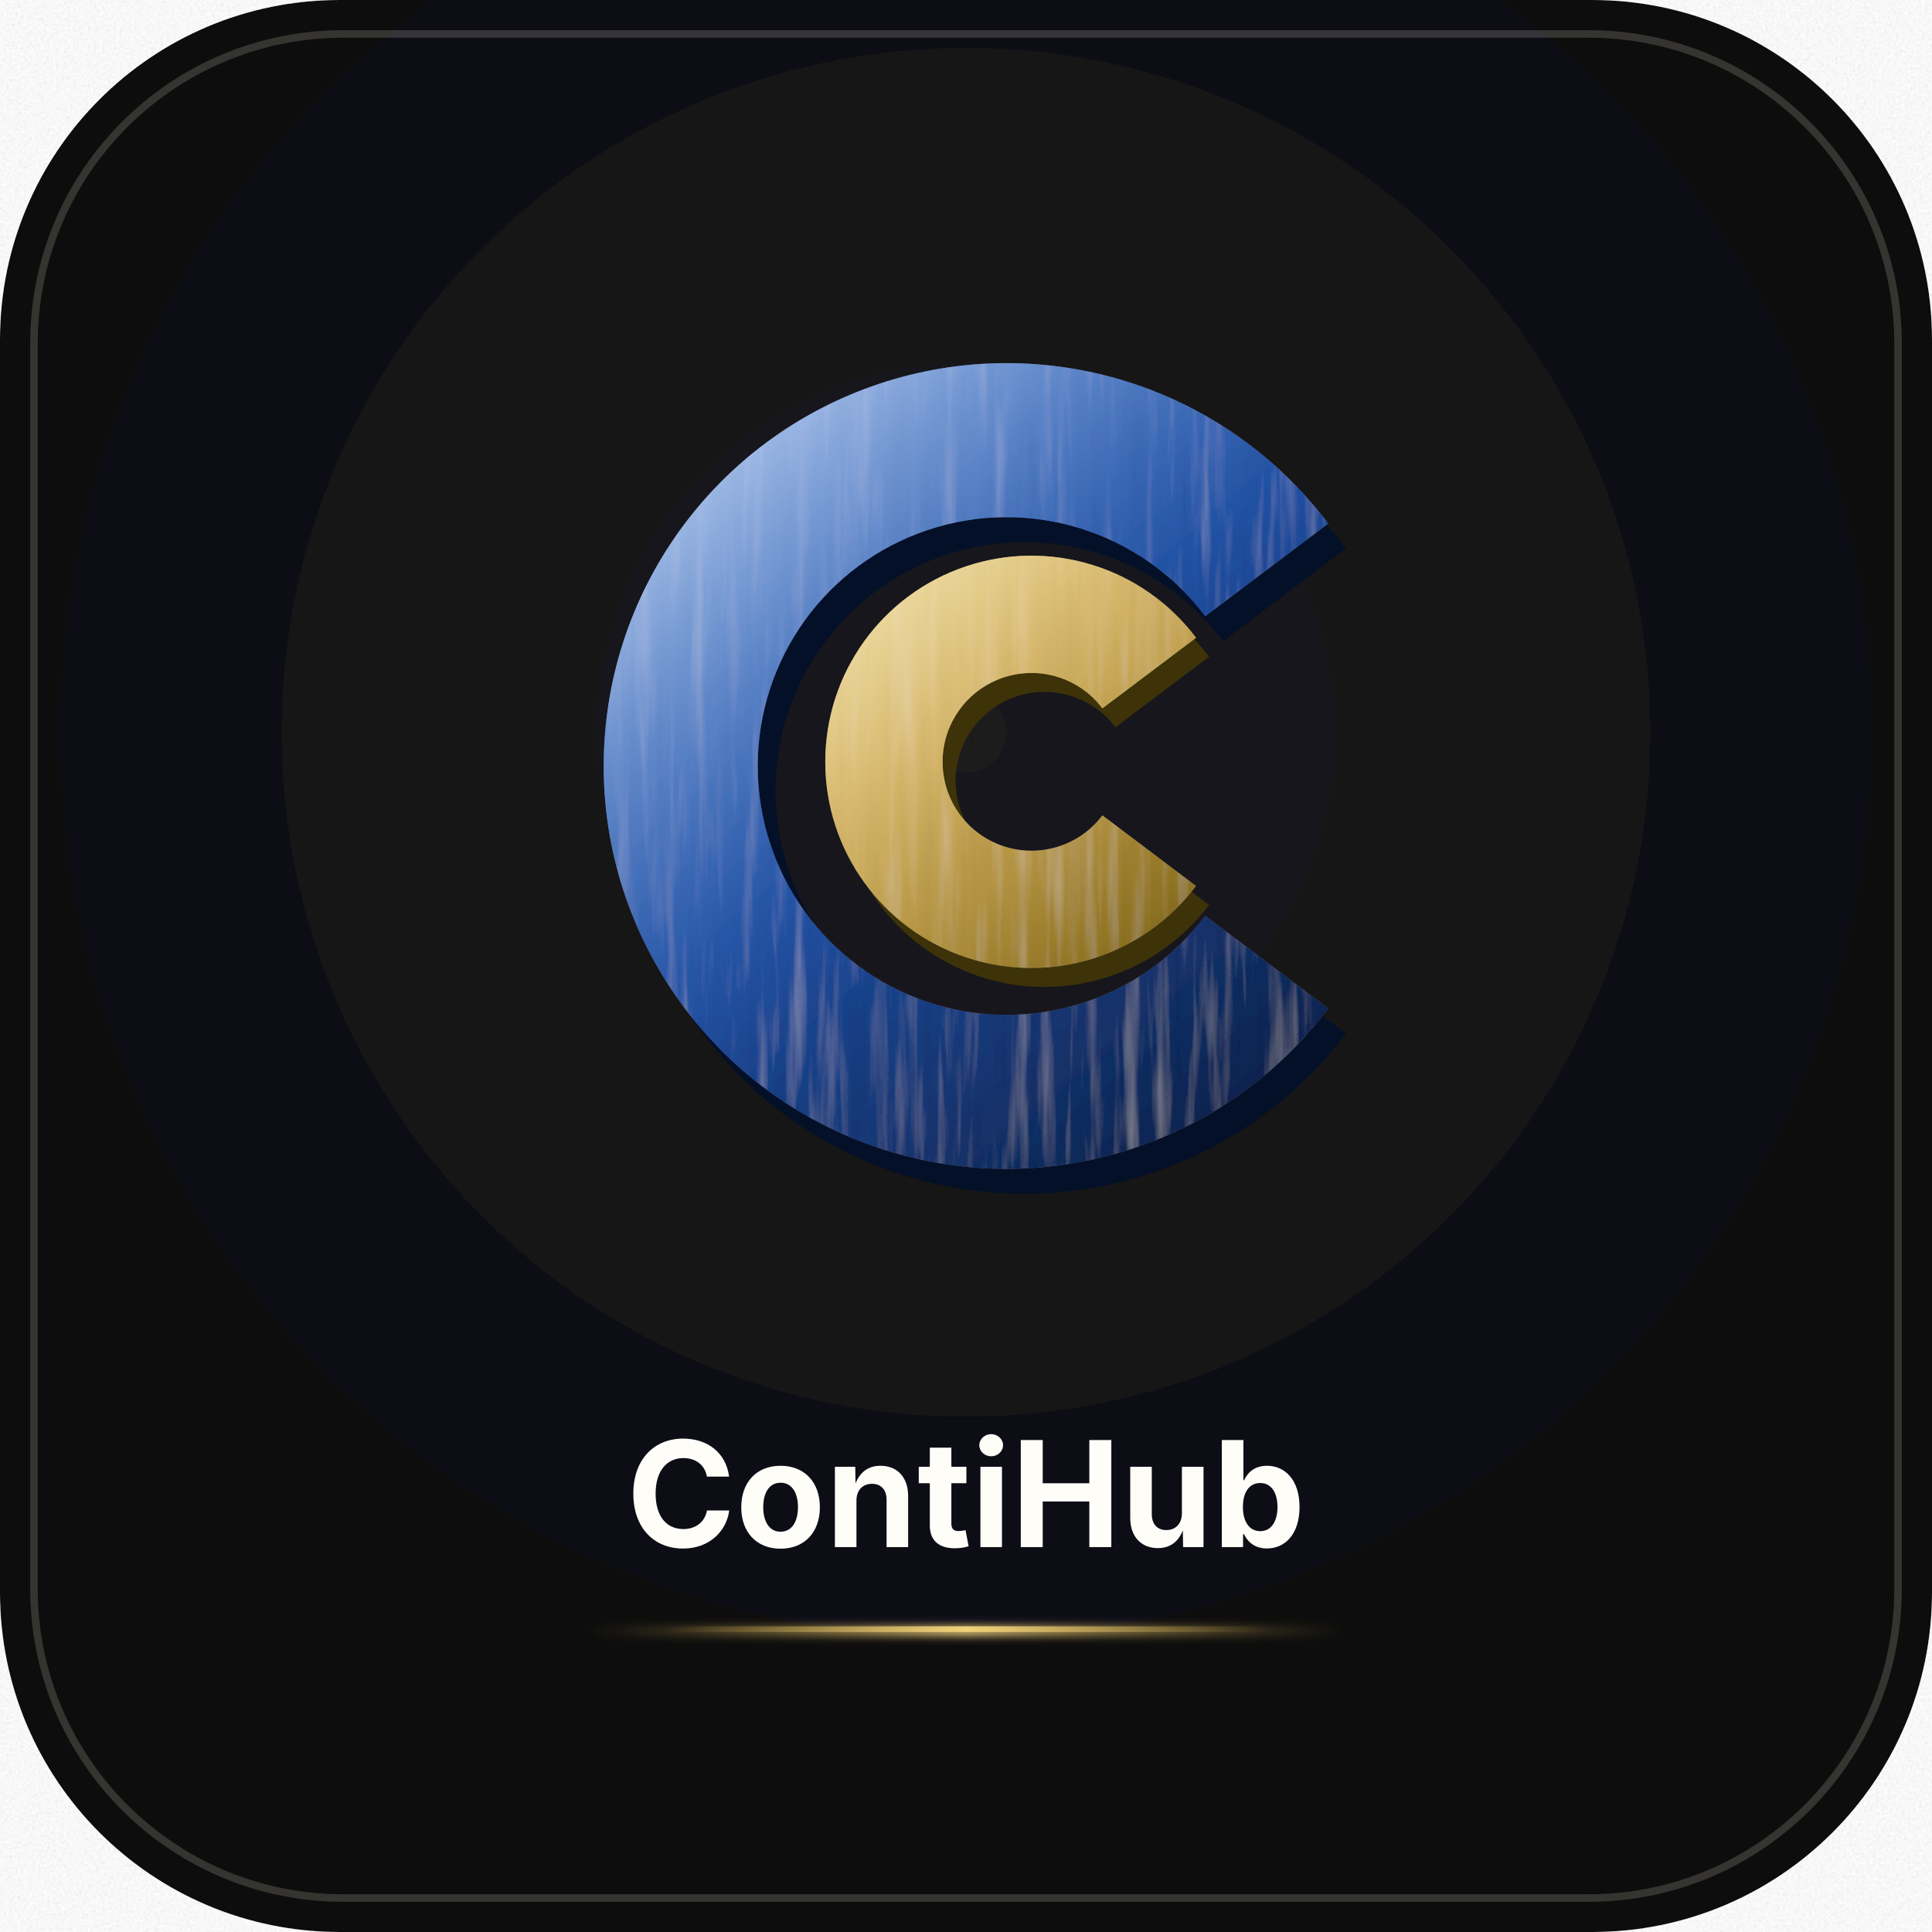
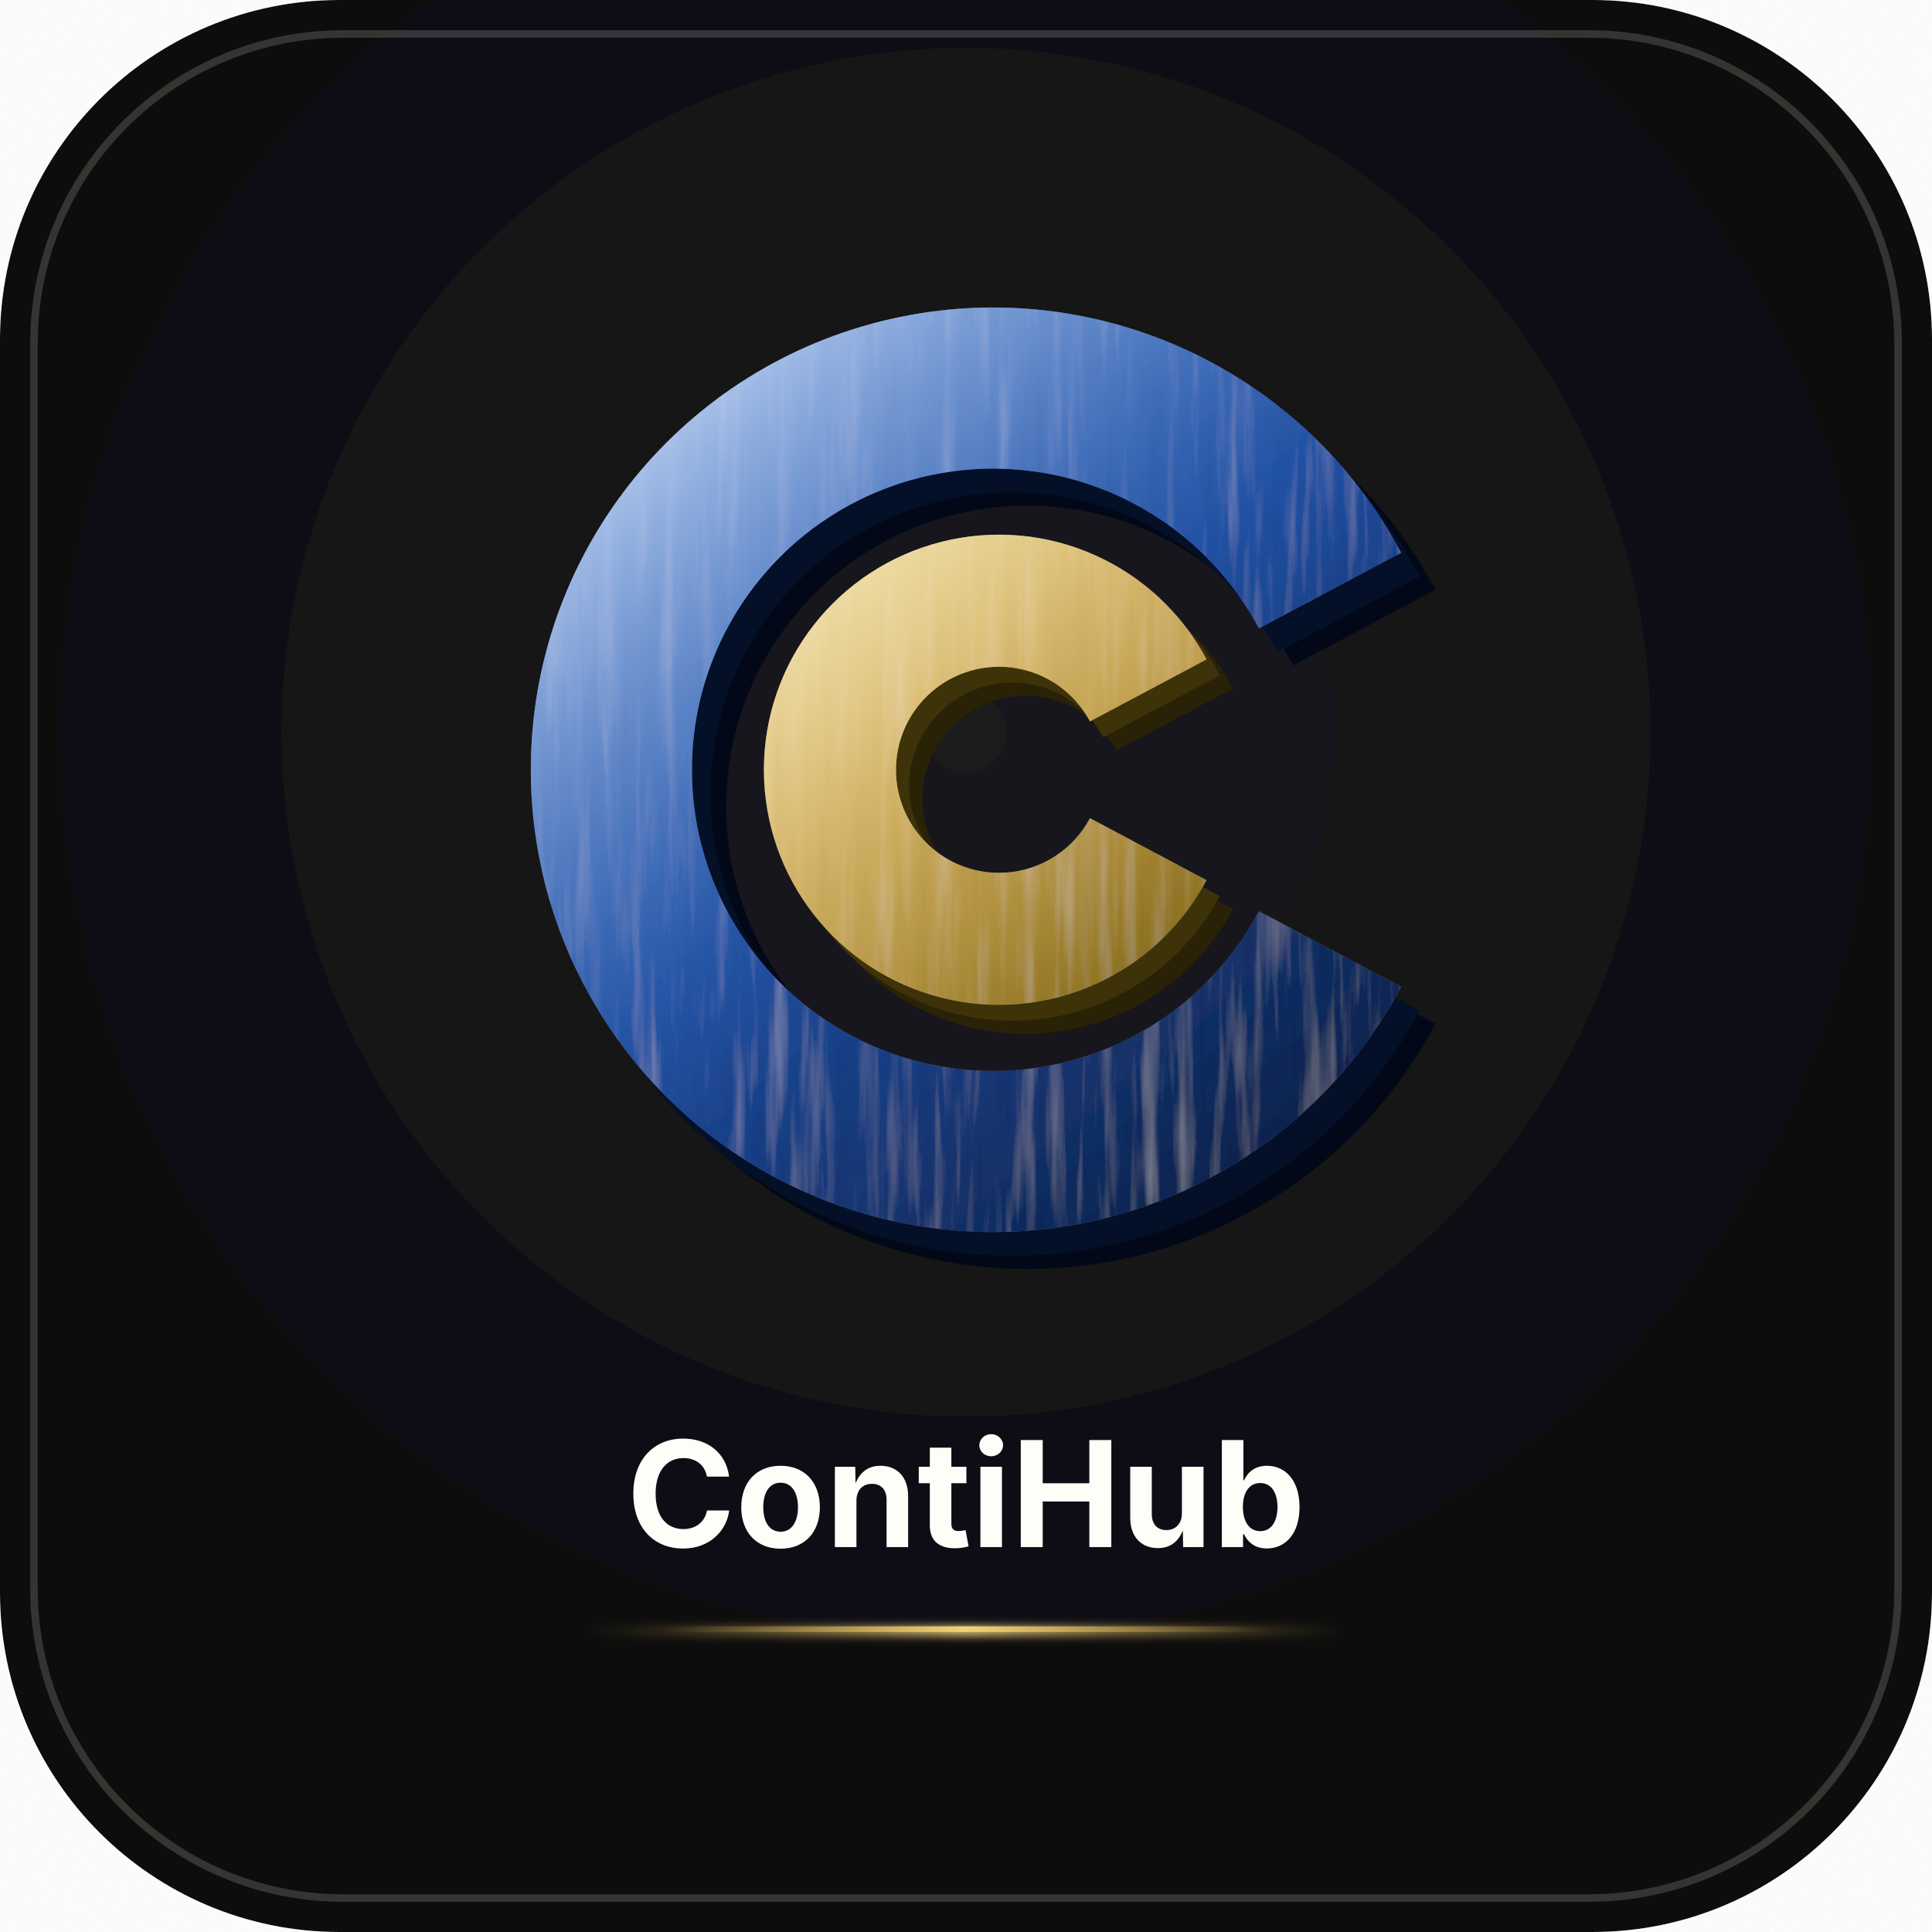
<svg xmlns="http://www.w3.org/2000/svg" viewBox="0 0 1024 1024" fill="none">
  <defs>
    <linearGradient id="t-blue" x1="18" y1="12" x2="82" y2="88" gradientUnits="userSpaceOnUse">
      <stop offset="0%" stop-color="#c5dcff" />
      <stop offset="18%" stop-color="#4d82d6" />
      <stop offset="48%" stop-color="#1e4fa3" />
      <stop offset="100%" stop-color="#071433" />
    </linearGradient>
    <linearGradient id="t-blue-hi" x1="22" y1="16" x2="58" y2="54" gradientUnits="userSpaceOnUse">
      <stop offset="0%" stop-color="#eef5ff" stop-opacity=".9" />
      <stop offset="100%" stop-color="#1e4fa3" stop-opacity="0" />
    </linearGradient>
    <linearGradient id="t-gold" x1="28" y1="20" x2="78" y2="82" gradientUnits="userSpaceOnUse">
      <stop offset="0%" stop-color="#fff6d2" />
      <stop offset="16%" stop-color="#edd078" />
      <stop offset="42%" stop-color="#c9a34a" />
      <stop offset="72%" stop-color="#8b7020" />
      <stop offset="100%" stop-color="#4a3c0c" />
    </linearGradient>
    <linearGradient id="t-gold-hi" x1="36" y1="26" x2="68" y2="62" gradientUnits="userSpaceOnUse">
      <stop offset="0%" stop-color="#fff8d8" stop-opacity=".95" />
      <stop offset="100%" stop-color="#c9a34a" stop-opacity="0" />
    </linearGradient>
    <filter id="t-brush" x="-8%" y="-8%" width="116%" height="116%">
      <feTurbulence type="fractalNoise" baseFrequency="0.85 0.06" numOctaves="3" seed="3" result="noise" />
      <feColorMatrix type="saturate" values="0" in="noise" result="gray" />
      <feComponentTransfer in="gray" result="grain">
        <feFuncA type="linear" slope="0.42" />
      </feComponentTransfer>
      <feComposite in="grain" in2="SourceAlpha" operator="in" result="clipped" />
      <feBlend in="SourceGraphic" in2="clipped" mode="overlay" />
    </filter>
    <filter id="t-paper" x="0" y="0" width="100%" height="100%">
-       <feTurbulence type="fractalNoise" baseFrequency="0.65" numOctaves="4" seed="11" result="n" />
+       <feTurbulence type="fractalNoise" baseFrequency="1.15" numOctaves="2" seed="11" result="n" />
      <feColorMatrix type="saturate" values="0" in="n" result="g" />
      <feComponentTransfer in="g" result="grain">
-         <feFuncA type="linear" slope="0.22" />
+         <feFuncA type="linear" slope="0.12" />
      </feComponentTransfer>
      <feBlend in="SourceGraphic" in2="grain" mode="multiply" />
    </filter>
    <radialGradient id="t-vignette" cx="50%" cy="38%" r="62%">
      <stop offset="0%" stop-color="#1a1a1f" />
      <stop offset="100%" stop-color="#0b0b0d" />
    </radialGradient>
    <linearGradient id="t-flare" x1="0" y1="0" x2="1" y2="0">
      <stop offset="0%" stop-color="#c9a34a" stop-opacity="0" />
      <stop offset="50%" stop-color="#f0d27a" stop-opacity="1" />
      <stop offset="100%" stop-color="#c9a34a" stop-opacity="0" />
    </linearGradient>
    <filter id="t-flare-glow" x="-40%" y="-400%" width="180%" height="900%">
      <feGaussianBlur stdDeviation="2.4" />
    </filter>
  </defs>
  <rect width="1024" height="1024" rx="180" fill="url(#t-vignette)" filter="url(#t-paper)" />
  <rect x="18" y="18" width="988" height="988" rx="164" stroke="#d7d2c6" stroke-opacity=".2" stroke-width="4" />
-   <g transform="translate(198 92) scale(6.28)">
-     <path fill="#041028" d="M80.577 29.538 A34 34 0 1 0 80.577 70.462 L70.195 62.638 A21 21 0 1 1 70.195 37.362 Z" transform="translate(1.5 2.1)" />
-     <path fill="url(#t-blue)" d="M80.577 29.538 A34 34 0 1 0 80.577 70.462 L70.195 62.638 A21 21 0 1 1 70.195 37.362 Z" filter="url(#t-brush)" />
-     <path fill="url(#t-blue-hi)" d="M80.577 29.538 A34 34 0 1 0 80.577 70.462 L70.195 62.638 A21 21 0 1 1 70.195 37.362 Z" />
-     <path fill="#3d3208" d="M69.419 39.178 A17.4 17.4 0 1 0 69.419 60.122 L61.513 54.164 A7.5 7.5 0 1 1 61.513 45.136 Z" transform="translate(1.1 1.6)" />
-     <path fill="url(#t-gold)" d="M69.419 39.178 A17.4 17.4 0 1 0 69.419 60.122 L61.513 54.164 A7.5 7.5 0 1 1 61.513 45.136 Z" filter="url(#t-brush)" />
-     <path fill="url(#t-gold-hi)" d="M69.419 39.178 A17.4 17.4 0 1 0 69.419 60.122 L61.513 54.164 A7.5 7.5 0 1 1 61.513 45.136 Z" />
+   <g transform="translate(162 58) scale(7)">
+     <path fill="#020817" d="M82.952 33.568 A35 35 0 1 0 82.952 66.432 L72.18 60.704 A22.8 22.8 0 1 1 72.18 39.296 Z" transform="translate(2.6 2.8)" />
+     <path fill="#041028" d="M82.952 33.568 A35 35 0 1 0 82.952 66.432 L72.18 60.704 A22.8 22.8 0 1 1 72.18 39.296 Z" transform="translate(1.4 1.8)" />
+     <path fill="url(#t-blue)" d="M82.952 33.568 A35 35 0 1 0 82.952 66.432 L72.18 60.704 A22.8 22.8 0 1 1 72.18 39.296 Z" filter="url(#t-brush)" />
+     <path fill="url(#t-blue-hi)" d="M82.952 33.568 A35 35 0 1 0 82.952 66.432 L72.18 60.704 A22.8 22.8 0 1 1 72.18 39.296 Z" />
+     <path fill="#2a2206" d="M68.215 41.643 A17.8 17.8 0 1 0 68.215 58.357 L59.385 53.662 A7.8 7.8 0 1 1 59.385 46.338 Z" transform="translate(2 2.2)" />
+     <path fill="#3d3208" d="M68.215 41.643 A17.8 17.8 0 1 0 68.215 58.357 L59.385 53.662 A7.8 7.8 0 1 1 59.385 46.338 Z" transform="translate(1 1.2)" />
+     <path fill="url(#t-gold)" d="M68.215 41.643 A17.8 17.8 0 1 0 68.215 58.357 L59.385 53.662 A7.8 7.8 0 1 1 59.385 46.338 Z" filter="url(#t-brush)" />
+     <path fill="url(#t-gold-hi)" d="M68.215 41.643 A17.8 17.8 0 1 0 68.215 58.357 L59.385 53.662 A7.8 7.8 0 1 1 59.385 46.338 Z" />
  </g>
  <text x="512" y="820" text-anchor="middle" fill="#fffdf8" font-family="Inter, Arial, Helvetica, sans-serif" font-size="78" font-weight="650">ContiHub</text>
  <rect x="312" y="862" width="400" height="5" rx="2.5" fill="url(#t-flare)" filter="url(#t-flare-glow)" />
  <rect x="352" y="862" width="320" height="3" rx="1.5" fill="url(#t-flare)" />
</svg>
